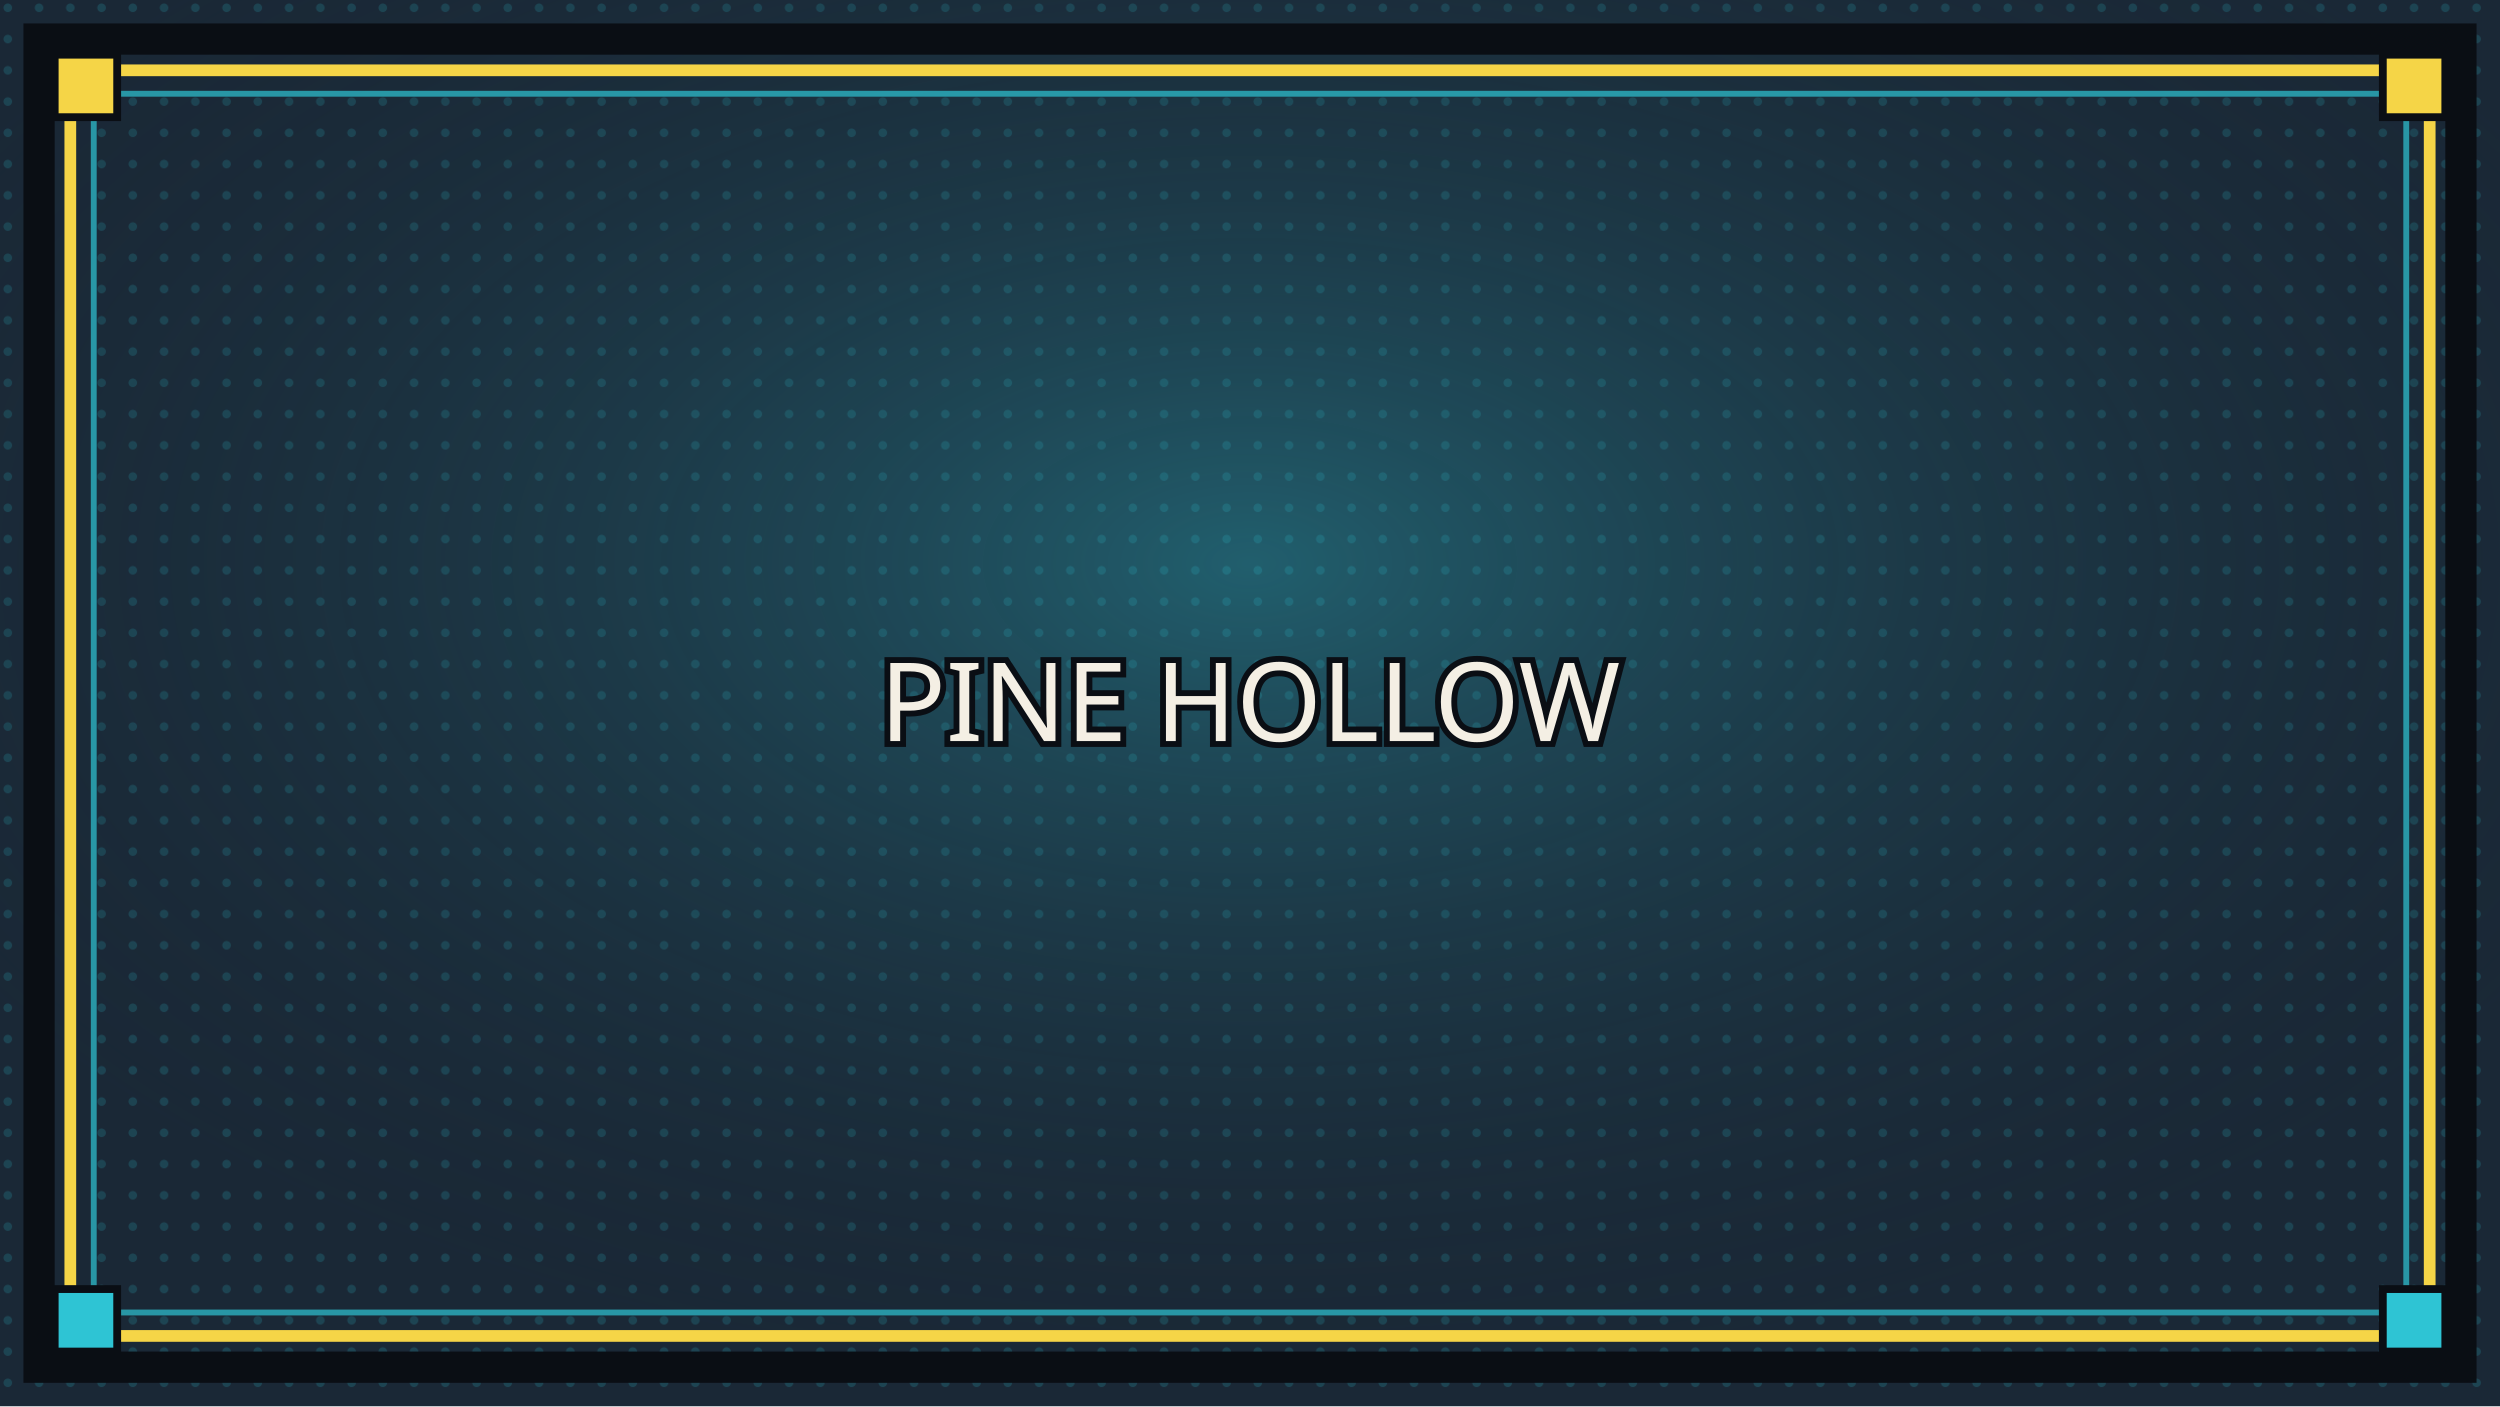
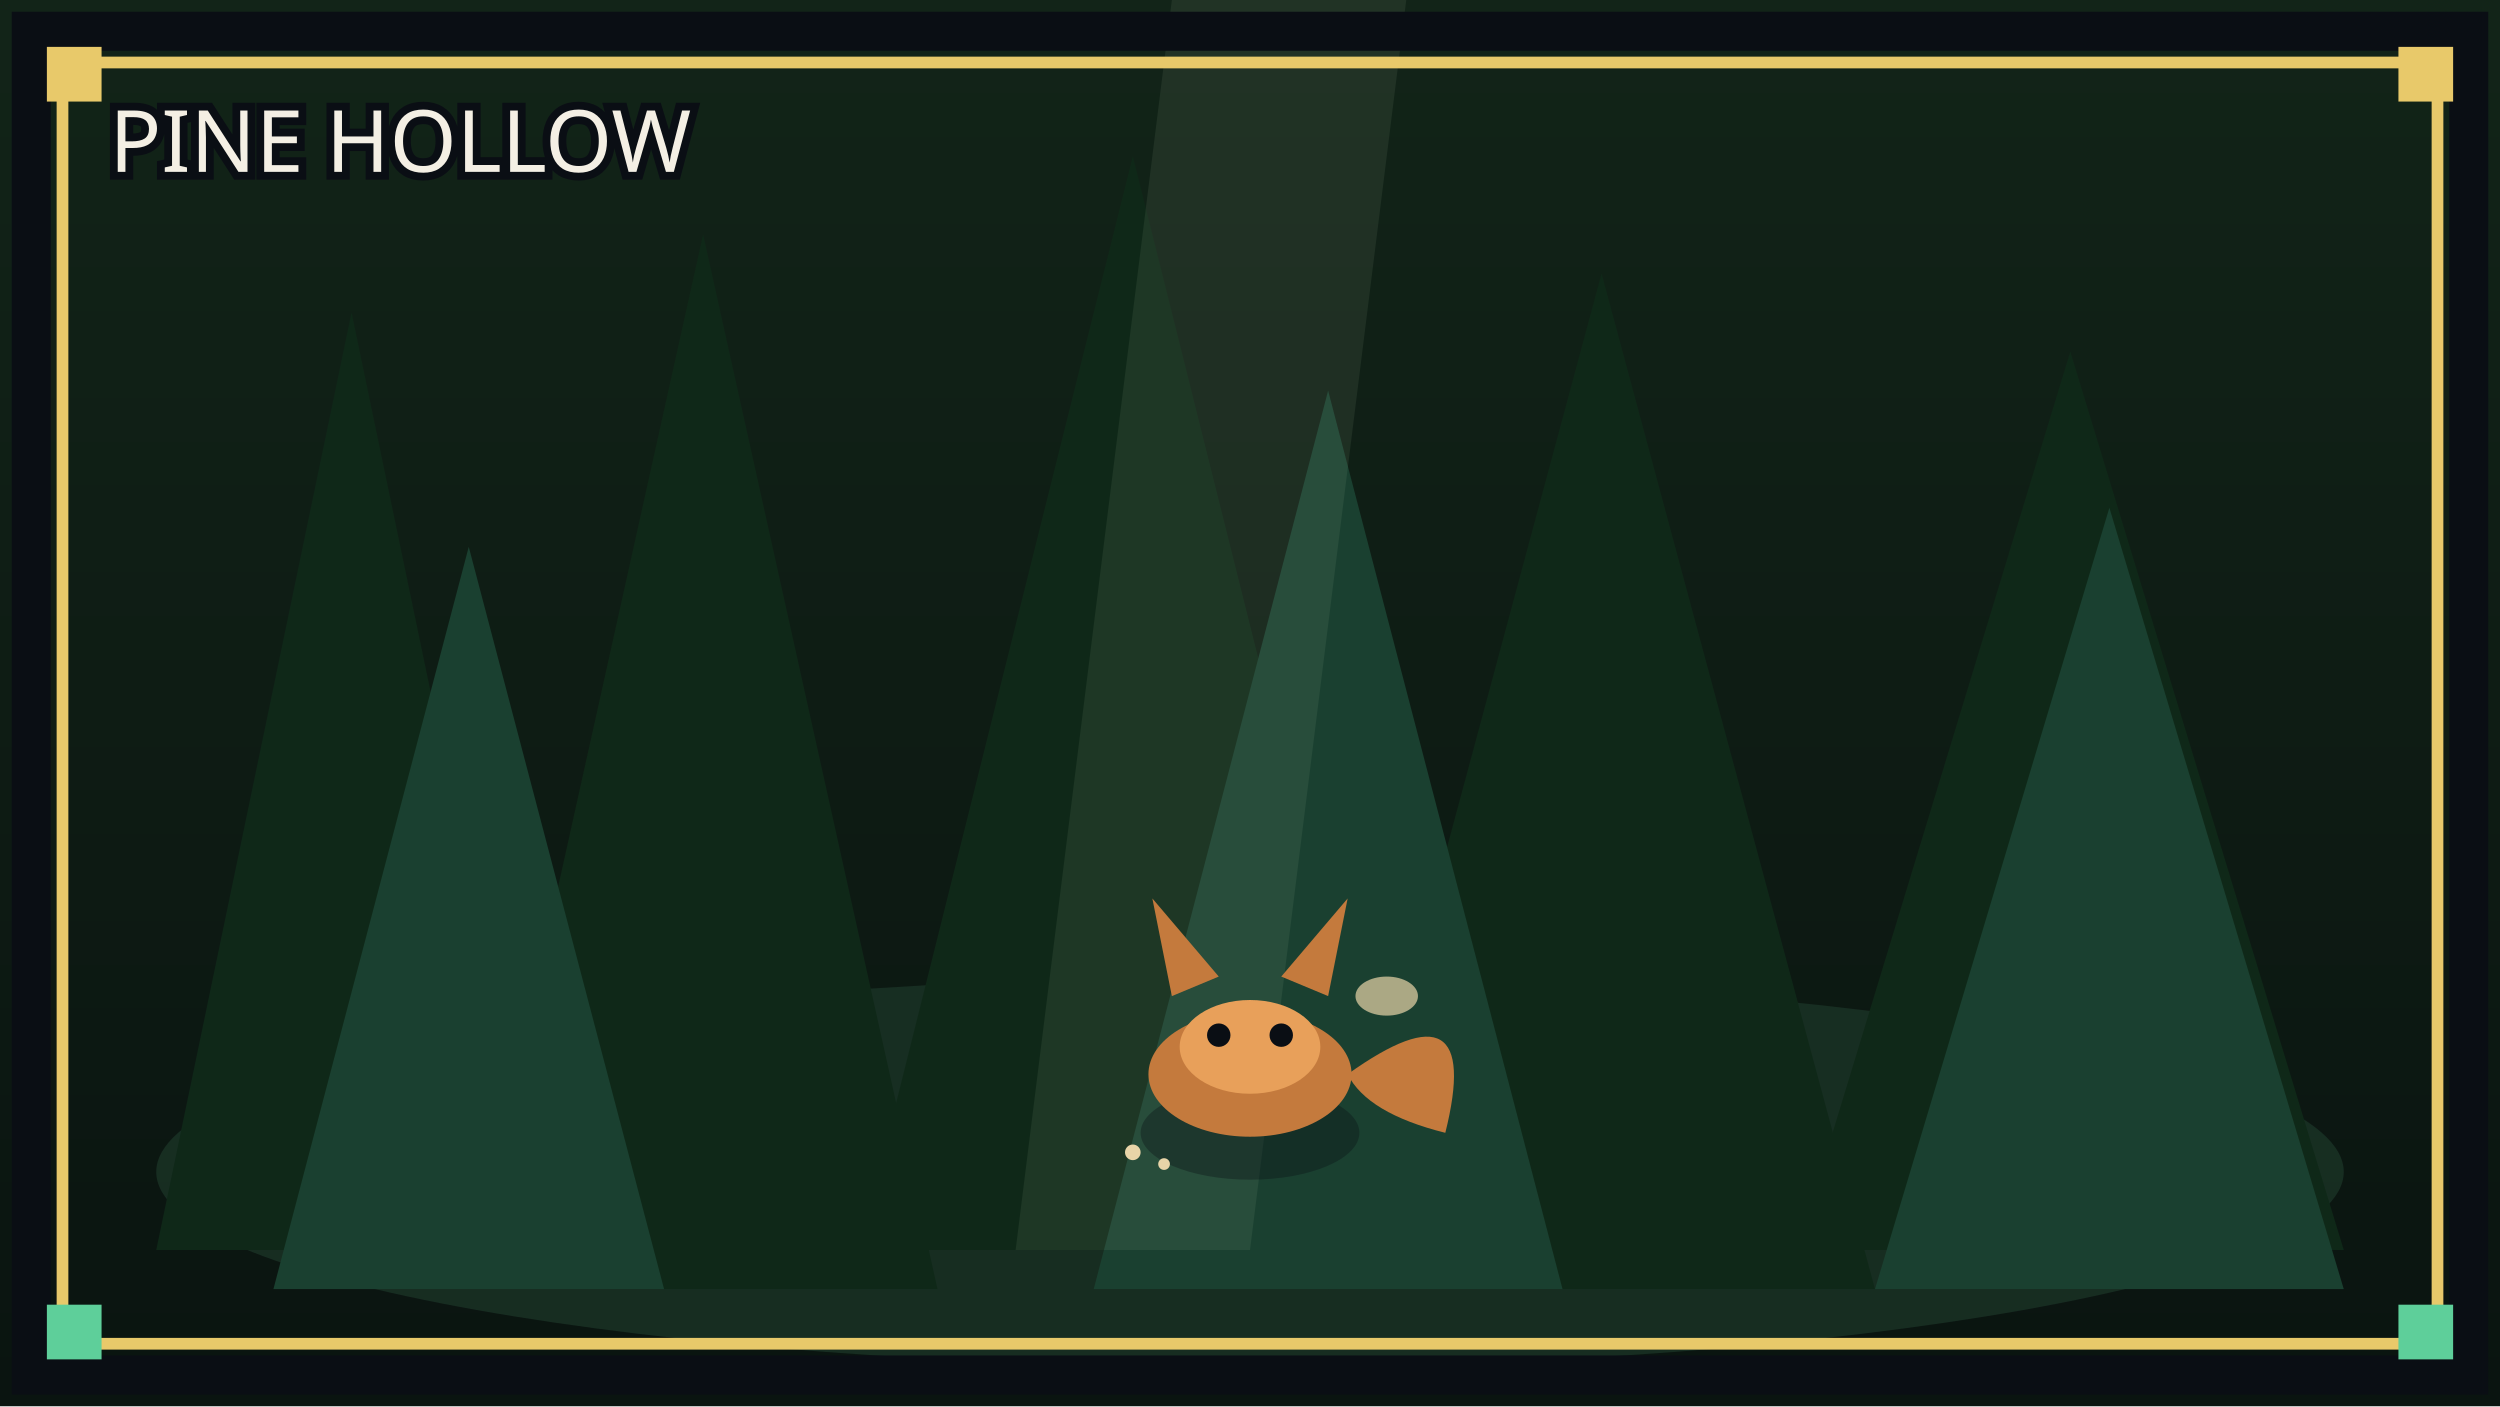
<svg xmlns="http://www.w3.org/2000/svg" width="640" height="360" viewBox="0 0 640 360" fill="none">
  <defs>
-     <pattern id="ht" width="8" height="8" patternUnits="userSpaceOnUse">
-       <circle cx="2" cy="2" r="1.1" fill="#2ec4d4" fill-opacity="0.18" />
-     </pattern>
-     <radialGradient id="g" cx="50%" cy="40%" r="60%">
-       <stop offset="0%" stop-color="#2ec4d4" stop-opacity="0.35" />
-       <stop offset="100%" stop-color="#1a2836" stop-opacity="0" />
-     </radialGradient>
+     <linearGradient id="sky" x1="0" y1="0" x2="0" y2="1">
+       <stop offset="0%" stop-color="#122418" />
+       <stop offset="100%" stop-color="#0a1410" />
+     </linearGradient>
  </defs>
-   <rect width="640" height="360" fill="#1a2836" />
-   <rect width="640" height="360" fill="url(#ht)" />
-   <rect width="640" height="360" fill="url(#g)" />
-   <rect x="10" y="10" width="620" height="340" fill="none" stroke="#0a0e14" stroke-width="8" />
-   <rect x="18" y="18" width="604" height="324" fill="none" stroke="#f5d547" stroke-width="3" />
-   <rect x="24" y="24" width="592" height="312" fill="none" stroke="#2ec4d4" stroke-width="1.5" opacity="0.7" />
-   <rect x="14" y="14" width="16" height="16" fill="#f5d547" stroke="#0a0e14" stroke-width="2" />
-   <rect x="610" y="14" width="16" height="16" fill="#f5d547" stroke="#0a0e14" stroke-width="2" />
-   <rect x="14" y="330" width="16" height="16" fill="#2ec4d4" stroke="#0a0e14" stroke-width="2" />
-   <rect x="610" y="330" width="16" height="16" fill="#2ec4d4" stroke="#0a0e14" stroke-width="2" />
-   <text x="320" y="180" text-anchor="middle" dominant-baseline="middle" font-family="Impact, Arial Black, sans-serif" font-size="28" fill="#f4efe4" stroke="#0a0e14" stroke-width="3" paint-order="stroke">PINE HOLLOW</text>
+   <rect width="640" height="360" fill="url(#sky)" />
+   <ellipse cx="320" cy="300" rx="280" ry="50" fill="#1a3326" opacity="0.8" />
+   <g fill="#0f2818">
+     <path d="M40 320 L90 80 L140 320Z" />
+     <path d="M120 330 L180 60 L240 330Z" />
+     <path d="M220 320 L290 40 L360 320Z" />
+     <path d="M340 330 L410 70 L480 330Z" />
+     <path d="M460 320 L530 90 L600 320Z" />
+   </g>
+   <g fill="#1a4030">
+     <path d="M70 330 L120 140 L170 330Z" />
+     <path d="M280 330 L340 100 L400 330Z" />
+     <path d="M480 330 L540 130 L600 330Z" />
+   </g>
+   <path d="M300 0 L360 0 L320 320 L260 320Z" fill="#c8e6c0" opacity="0.08" />
+   <ellipse cx="320" cy="290" rx="28" ry="12" fill="#0a0e14" opacity="0.35" />
+   <ellipse cx="320" cy="275" rx="26" ry="16" fill="#c47a3d" />
+   <ellipse cx="320" cy="268" rx="18" ry="12" fill="#e8a05a" />
+   <path d="M300 255 L295 230 L312 250Z" fill="#c47a3d" />
+   <path d="M340 255 L345 230 L328 250Z" fill="#c47a3d" />
+   <circle cx="312" cy="265" r="3" fill="#0a0e14" />
+   <circle cx="328" cy="265" r="3" fill="#0a0e14" />
+   <path d="M345 275 Q380 250 370 290 Q350 285 345 275Z" fill="#c47a3d" />
+   <ellipse cx="355" cy="255" rx="8" ry="5" fill="#e8d4a8" opacity="0.7" />
+   <circle cx="290" cy="295" r="2" fill="#e8d4a8" />
+   <circle cx="298" cy="298" r="1.5" fill="#e8d4a8" />
+   <rect x="8" y="8" width="624" height="344" fill="none" stroke="#0a0e14" stroke-width="10" />
+   <rect x="16" y="16" width="608" height="328" fill="none" stroke="#e8c96a" stroke-width="3" />
+   <rect x="12" y="12" width="14" height="14" fill="#e8c96a" />
+   <rect x="614" y="12" width="14" height="14" fill="#e8c96a" />
+   <rect x="12" y="334" width="14" height="14" fill="#5ecf9a" />
+   <rect x="614" y="334" width="14" height="14" fill="#5ecf9a" />
+   <text x="28" y="44" font-family="Impact, Arial Black, sans-serif" font-size="22" fill="#f4efe4" stroke="#0a0e14" stroke-width="4" paint-order="stroke">PINE HOLLOW</text>
</svg>
